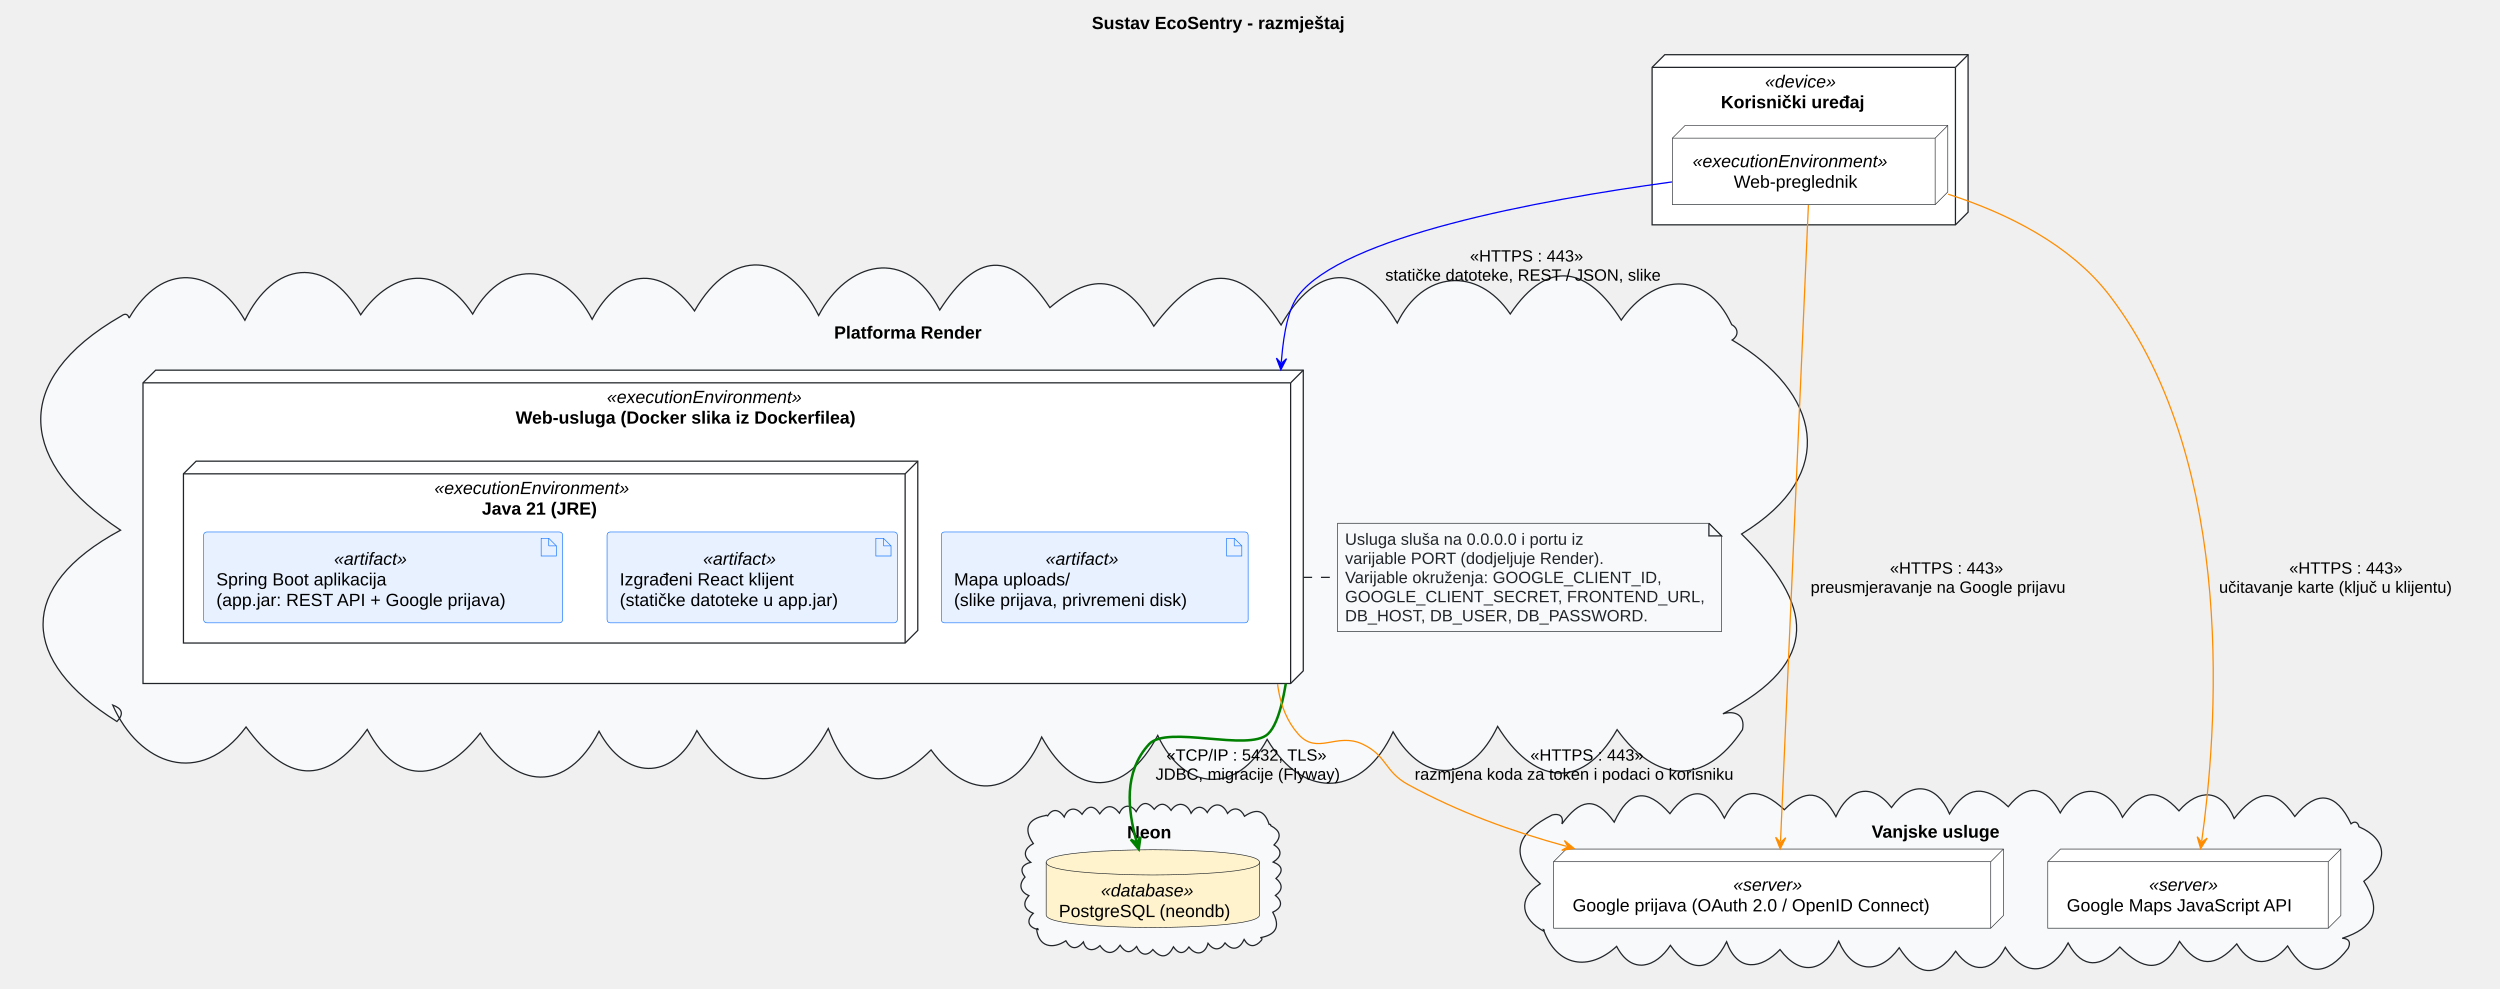
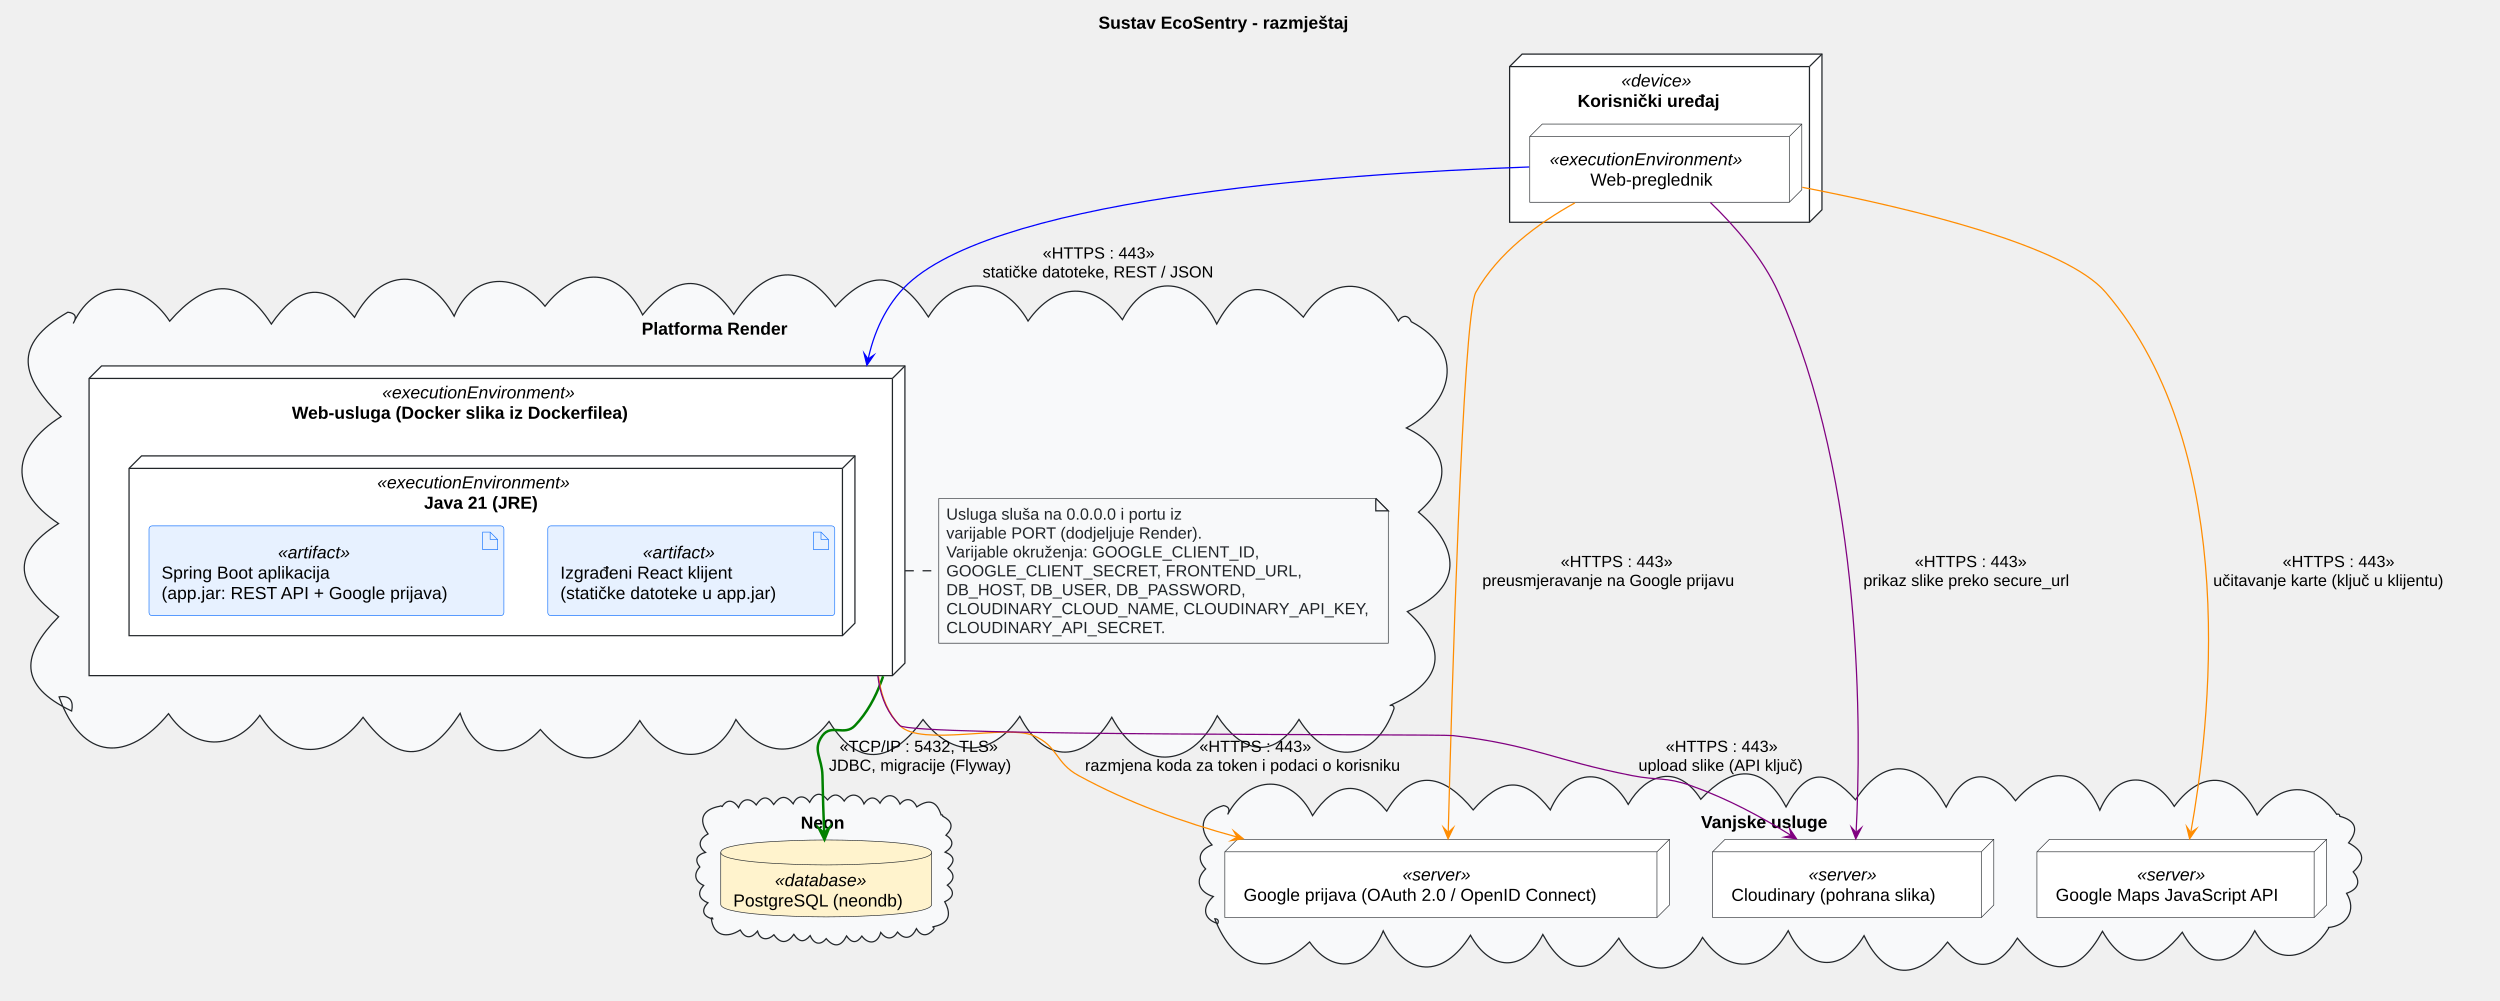
- <svg xmlns="http://www.w3.org/2000/svg" contentStyleType="text/css" data-diagram-type="DESCRIPTION" height="782px" preserveAspectRatio="none" style="width:1978px;height:782px;background:#FFFFFF;" version="1.1" viewBox="0 0 1978 782" width="1978px" zoomAndPan="magnify">
+ <svg xmlns="http://www.w3.org/2000/svg" version="1.1" data-diagram-type="DESCRIPTION" style="width:2001px;height:801px;background:#FFFFFF;" width="2001px" height="801px" viewBox="0 0 2001 801" zoomAndPan="magnify" preserveAspectRatio="none" contentStyleType="text/css">
  <defs />
-   <g>
-     <g class="title" data-source-line="20">
-       <text fill="#000000" font-family="Arial" font-size="14" font-weight="bold" lengthAdjust="spacing" textLength="236.482" x="863.849" y="22.995">Sustav EcoSentry - razmještaj</text>
+   <g font-family="sans-serif" lengthAdjust="spacing">
+     <g class="title" data-source-line="22">
+       <text x="879.218" y="22.995" fill="#000" font-size="14" textLength="236.482" font-weight="700" font-family="Arial">Sustav EcoSentry - razmještaj</text>
    </g>
-     <g class="cluster" data-entity="Device" data-source-line="55" data-uid="ent0002" id="cluster_Device">
-       <polygon fill="#FFFFFF" points="1307.144,53.297,1317.144,43.297,1557.144,43.297,1557.144,167.897,1547.144,177.897,1307.144,177.897,1307.144,53.297" style="stroke:#212529;stroke-width:1;" />
-       <line style="stroke:#212529;stroke-width:1;" x1="1547.144" x2="1557.144" y1="53.297" y2="43.297" />
-       <line style="stroke:#212529;stroke-width:1;" x1="1307.144" x2="1547.144" y1="53.297" y2="53.297" />
-       <line style="stroke:#212529;stroke-width:1;" x1="1547.144" x2="1547.144" y1="53.297" y2="177.897" />
-       <text fill="#000000" font-family="Arial" font-size="14" font-style="italic" lengthAdjust="spacing" textLength="63.267" x="1396.511" y="69.292">«device»</text>
-       <text fill="#000000" font-family="Arial" font-size="14" font-weight="bold" lengthAdjust="spacing" textLength="133.185" x="1361.552" y="85.589">Korisnički uređaj</text>
+     <g class="cluster" data-qualified-name="Device" id="ent0001" data-source-line="57">
+       <polygon points="1208.293,53.297,1218.293,43.297,1458.293,43.297,1458.293,167.897,1448.293,177.897,1208.293,177.897,1208.293,53.297" fill="#FFF" style="stroke:#212529;stroke-width:1;stroke-linejoin:miter;stroke-miterlimit:10;" />
+       <line x1="1448.293" y1="53.297" x2="1458.293" y2="43.297" style="stroke:#212529;stroke-width:1;" />
+       <line x1="1208.293" y1="53.297" x2="1448.293" y2="53.297" style="stroke:#212529;stroke-width:1;" />
+       <line x1="1448.293" y1="53.297" x2="1448.293" y2="177.897" style="stroke:#212529;stroke-width:1;" />
+       <text x="1297.735" y="69.292" fill="#000" font-size="14" textLength="63.116" font-style="italic" font-family="Arial">«device»</text>
+       <text x="1262.701" y="85.589" fill="#000" font-size="14" textLength="133.185" font-weight="700" font-family="Arial">Korisnički uređaj</text>
    </g>
-     <g class="cluster" data-entity="Render" data-source-line="59" data-uid="ent0004" id="cluster_Render">
-       <path d="M102.14,251.704 C128.242,206.8 169.279,210.819 193.774,253.386 C216.079,207.07 258.615,200.731 285.389,249.059 C310.607,212.51 348.267,208.833 373.976,248.487 C399.997,201.336 446.441,209.609 468.5,252.64 C489.099,213.363 522.596,208.096 549.508,246.017 C578.731,195.109 622.223,198.812 647.705,249.629 C669.884,207.258 717.097,193.969 743.549,245.257 C772.556,200.213 799.715,196.664 830.705,243.374 C865.673,213.522 890.205,219.403 912.911,258.083 C946.743,213.469 978.824,202.385 1013.593,257.134 C1041.461,209.104 1076.013,205.883 1105.519,255.594 C1125.391,214.525 1168.664,209.935 1194.91,248.433 C1225.362,203.118 1257.013,212.29 1282.728,253.254 C1307.195,217.77 1349.056,211.303 1370.144,256.897 C1375.687,259.879 1375.631,265.765 1370.458,269.024 C1439.309,309.987 1456.864,374.367 1377.919,422.516 C1434.568,478.149 1442.297,523.256 1363.144,564.787 C1372.574,561.97 1381.019,565.562 1378.657,577.329 C1348.683,622.783 1309.409,619.137 1279.458,577.303 C1250.106,628.537 1211.706,618.182 1184.924,574.737 C1164.088,618.414 1127.565,622.42 1102.214,579.025 C1078.757,629.847 1032.046,634.458 1002.564,585.015 C978.753,629.038 936.614,626.348 915.995,581.892 C890.11,630.725 851.385,632.216 824.185,583.126 C804.322,629.74 766.893,635.596 736.662,593.337 C701.822,628.215 673.135,623.52 655.328,576.434 C626.632,630.558 581.71,627.522 551.389,578.065 C531.632,619.102 494.249,616.617 473.975,578.571 C448.262,628.247 407.184,625.094 379.986,580.043 C351.657,616.035 316.142,625.429 290.557,577.131 C257.368,623.863 226.049,618.313 194.682,575.186 C158.298,624.086 109.72,604.772 89.144,557.787 C96.511,560.584 98.422,564.647 92.523,570.87 C15.889,523.04 12.335,464.281 95.383,419.468 C16.284,366.951 6,301.654 96.144,249.897 C98.819,247.933 101.121,248.177 102.14,251.704" fill="#F8F9FA" style="stroke:#212529;stroke-width:1;" />
-       <text fill="#000000" font-family="Arial" font-size="14" font-weight="bold" lengthAdjust="spacing" textLength="139.385" x="659.952" y="267.892">Platforma Render</text>
+     <g class="cluster" data-qualified-name="Render" id="ent0003" data-source-line="61">
+       <path d="M58.596,258.901 C77.442,219.513 115.304,226.012 135.817,257.074 C163.664,225.14 191.384,219.046 217.188,259.374 C237.32,229.93 258.767,223.453 283.754,253.986 C305.17,214.07 341.163,212.889 363.508,253.06 C378.478,217.154 414.337,217.745 436.223,245.112 C461.501,212.771 495.372,213.209 514.352,252.026 C538.588,221.694 562.714,215.718 587.331,251.606 C610.209,216.071 640.068,205.864 668.59,245.505 C698.195,212.771 720.822,219.241 743.07,253.664 C765.52,217.798 803.294,222.528 822.852,256.948 C845.024,225.669 875.327,224.891 898.379,255.88 C919.127,216.217 956.619,222.667 973.883,259.327 C994.811,220.336 1017.033,226.741 1043.203,253.827 C1065.573,219.095 1099.735,221.938 1119.293,256.897 C1122.203,251.996 1127.309,251.831 1129.592,257.507 C1174.148,280.973 1162.113,322.799 1125.678,342.536 C1158.737,358.186 1164.188,385.376 1135.347,409.91 C1168.51,437.224 1172.257,471.016 1126.437,489.487 C1162.501,521.409 1152.315,547.156 1112.293,564.787 C1114.388,564.047 1115.871,564.841 1115.775,567.227 C1100.958,609.816 1063.702,614.171 1039.714,575.849 C1018.231,610.44 992.987,601.331 974.32,572.926 C952.71,616.849 912.705,616.742 889.877,574.114 C868.806,610.224 836.557,612.627 816.25,573.368 C794.298,605.844 762.854,607.448 738.794,575.92 C715.453,608.071 688.405,617.49 663.597,577.449 C640.871,606.954 610.49,607.406 589.029,575.902 C569.805,616.742 532.161,609.061 512.114,576.767 C489.054,612.092 461.817,618.043 432.526,583.905 C408.163,610.043 380.261,606.282 368.296,570.95 C342.707,609.937 319.347,612.555 290.595,574.123 C265.224,607.389 231.986,610 207.976,572.534 C186.957,601.545 154.849,600.845 134.883,571.222 C102.625,610.335 65.653,609.277 47.293,557.787 C56.098,556.304 59.021,561.286 57.345,569.108 C14.369,548.655 16.929,524.16 46.94,493.643 C13.917,468.344 6.808,444.446 46.847,419.055 C6,391.841 9.089,358.677 48.9,333.397 C17.178,302.035 8.58,276.257 54.293,249.897 C60.461,250.597 61.764,253.739 58.596,258.901" style="stroke:#212529;stroke-width:1;" fill="#F8F9FA" />
+       <text x="513.601" y="267.892" fill="#000" font-size="14" textLength="139.385" font-weight="700" font-family="Arial">Platforma Render</text>
    </g>
-     <g class="cluster" data-entity="Service" data-source-line="61" data-uid="ent0005" id="cluster_Service">
-       <polygon fill="#FFFFFF" points="113.144,302.897,123.144,292.897,1031.144,292.897,1031.144,530.787,1021.144,540.787,113.144,540.787,113.144,302.897" style="stroke:#212529;stroke-width:1;" />
-       <line style="stroke:#212529;stroke-width:1;" x1="1021.144" x2="1031.144" y1="302.897" y2="292.897" />
-       <line style="stroke:#212529;stroke-width:1;" x1="113.144" x2="1021.144" y1="302.897" y2="302.897" />
-       <line style="stroke:#212529;stroke-width:1;" x1="1021.144" x2="1021.144" y1="302.897" y2="540.787" />
-       <text fill="#000000" font-family="Arial" font-size="14" font-style="italic" lengthAdjust="spacing" textLength="175.882" x="480.203" y="318.892">«executionEnvironment»</text>
-       <text fill="#000000" font-family="Arial" font-size="14" font-weight="bold" lengthAdjust="spacing" textLength="320.359" x="407.965" y="335.189">Web-usluga (Docker slika iz Dockerfilea)</text>
+     <g class="cluster" data-qualified-name="Render.Service" id="ent0004" data-source-line="63">
+       <polygon points="71.293,302.897,81.293,292.897,724.293,292.897,724.293,530.787,714.293,540.787,71.293,540.787,71.293,302.897" fill="#FFF" style="stroke:#212529;stroke-width:1;stroke-linejoin:miter;stroke-miterlimit:10;" />
+       <line x1="714.293" y1="302.897" x2="724.293" y2="292.897" style="stroke:#212529;stroke-width:1;" />
+       <line x1="71.293" y1="302.897" x2="714.293" y2="302.897" style="stroke:#212529;stroke-width:1;" />
+       <line x1="714.293" y1="302.897" x2="714.293" y2="540.787" style="stroke:#212529;stroke-width:1;" />
+       <text x="305.927" y="318.892" fill="#000" font-size="14" textLength="175.731" font-style="italic" font-family="Arial">«executionEnvironment»</text>
+       <text x="233.613" y="335.189" fill="#000" font-size="14" textLength="320.359" font-weight="700" font-family="Arial">Web-usluga (Docker slika iz Dockerfilea)</text>
    </g>
-     <g class="cluster" data-entity="Jre" data-source-line="62" data-uid="ent0006" id="cluster_Jre">
-       <polygon fill="#FFFFFF" points="145.144,374.897,155.144,364.897,726.144,364.897,726.144,498.787,716.144,508.787,145.144,508.787,145.144,374.897" style="stroke:#212529;stroke-width:1;" />
-       <line style="stroke:#212529;stroke-width:1;" x1="716.144" x2="726.144" y1="374.897" y2="364.897" />
-       <line style="stroke:#212529;stroke-width:1;" x1="145.144" x2="716.144" y1="374.897" y2="374.897" />
-       <line style="stroke:#212529;stroke-width:1;" x1="716.144" x2="716.144" y1="374.897" y2="508.787" />
-       <text fill="#000000" font-family="Arial" font-size="14" font-style="italic" lengthAdjust="spacing" textLength="175.882" x="343.703" y="390.892">«executionEnvironment»</text>
-       <text fill="#000000" font-family="Arial" font-size="14" font-weight="bold" lengthAdjust="spacing" textLength="100.81" x="381.24" y="407.189">Java 21 (JRE)</text>
+     <g class="cluster" data-qualified-name="Render.Service.Jre" id="ent0005" data-source-line="64">
+       <polygon points="103.293,374.897,113.293,364.897,684.293,364.897,684.293,498.787,674.293,508.787,103.293,508.787,103.293,374.897" fill="#FFF" style="stroke:#212529;stroke-width:1;stroke-linejoin:miter;stroke-miterlimit:10;" />
+       <line x1="674.293" y1="374.897" x2="684.293" y2="364.897" style="stroke:#212529;stroke-width:1;" />
+       <line x1="103.293" y1="374.897" x2="674.293" y2="374.897" style="stroke:#212529;stroke-width:1;" />
+       <line x1="674.293" y1="374.897" x2="674.293" y2="508.787" style="stroke:#212529;stroke-width:1;" />
+       <text x="301.927" y="390.892" fill="#000" font-size="14" textLength="175.731" font-style="italic" font-family="Arial">«executionEnvironment»</text>
+       <text x="339.388" y="407.189" fill="#000" font-size="14" textLength="100.81" font-weight="700" font-family="Arial">Java 21 (JRE)</text>
    </g>
-     <g class="cluster" data-entity="NeonCloud" data-source-line="78" data-uid="ent0013" id="cluster_NeonCloud">
-       <path d="M828.676,645.899 C832.83,638.819 838.339,640.682 842.031,646.381 C844.804,638.882 851.279,638.189 856.096,644.264 C860.635,637.348 865.212,636.488 870.121,643.901 C875.201,636.746 880.144,636.216 885.718,643.362 C888.59,636.597 894.839,635.963 898.887,642.169 C902.702,634.964 907.487,633.119 913.191,640.29 C918.024,634.476 922.471,635.407 926.563,641.147 C931.689,633.632 939.45,635.569 942.369,643.418 C945.852,637.849 951.222,636.73 955.195,642.882 C959.796,634.592 967.393,634.923 971.234,643.6 C976.128,637.786 981.764,639.533 984.667,645.813 C994.29,639.402 1000.448,640.868 1004.144,652.287 C1004.969,652.037 1005.517,652.267 1005.417,653.245 C1013.098,657.407 1014.317,661.981 1008.023,668.526 C1015.26,672.928 1013.425,678.306 1007.365,682.061 C1015.158,685.187 1015.428,689.569 1009.588,695.032 C1015.158,699.615 1014.903,704.318 1009.104,708.493 C1015.627,713.686 1013.797,718.688 1007.001,721.77 C1013.231,733.081 1009.536,739.695 997.144,741.877 C998.586,742.074 998.809,743.097 997.936,744.114 C993.362,749.421 988.256,749.877 984.353,743.345 C980.921,750.704 975.256,753.009 969.258,746.05 C965.295,752.415 960.045,752.02 955.79,746.378 C953.349,755.242 946.203,756.485 940.687,749.265 C936.585,755.284 932.458,754.952 928.439,749.178 C924.079,757.661 918.557,758.735 912.145,751.275 C907.142,757.469 901.976,755.151 899.291,748.883 C894.27,754.894 890.347,753.955 886.243,747.891 C881.191,755.114 875.633,755.762 870.312,748.181 C865.668,752.758 859.17,752.881 857.208,745.293 C852.275,751.274 847.348,751.557 843.297,744.363 C832.976,751.186 821.676,749.506 820.144,734.877 C820.865,734.434 821.278,734.59 821.377,735.46 C813.631,733.827 811.609,728.372 817.497,722.62 C810.396,719.724 808.578,714.665 814.056,708.667 C807.037,705.57 805.706,699.627 810.983,693.961 C806.218,687.948 809.02,683.919 815.515,682.269 C808.453,676.83 810.954,670.982 817.576,667.446 C809.095,655.511 813.627,647.722 827.144,645.287 C827.875,644.716 828.524,645.022 828.676,645.899" fill="#F8F9FA" style="stroke:#212529;stroke-width:1;" />
-       <text fill="#000000" font-family="Arial" font-size="14" font-weight="bold" lengthAdjust="spacing" textLength="40.797" x="891.746" y="663.282">Neon</text>
+     <g class="cluster" data-qualified-name="NeonCloud" id="ent0011" data-source-line="81">
+       <path d="M577.825,645.899 C581.979,638.819 587.487,640.682 591.179,646.381 C593.953,638.882 600.428,638.189 605.245,644.264 C609.783,637.348 614.36,636.488 619.27,643.901 C624.35,636.746 629.293,636.216 634.866,643.362 C637.739,636.597 643.988,635.963 648.035,642.169 C651.851,634.964 656.635,633.119 662.34,640.29 C667.173,634.476 671.62,635.407 675.712,641.147 C680.837,633.632 688.599,635.569 691.518,643.417 C695.001,637.849 700.371,636.73 704.343,642.882 C708.945,634.592 716.542,634.923 720.382,643.6 C725.277,637.786 730.913,639.533 733.816,645.813 C743.438,639.402 749.597,640.868 753.293,652.287 C754.118,652.037 754.665,652.267 754.565,653.245 C762.246,657.407 763.466,661.981 757.172,668.526 C764.409,672.928 762.574,678.306 756.514,682.061 C764.306,685.187 764.577,689.569 758.737,695.032 C764.306,699.615 764.052,704.318 758.253,708.493 C764.776,713.686 762.946,718.688 756.15,721.77 C762.38,733.081 758.685,739.695 746.293,741.877 C747.734,742.074 747.958,743.097 747.084,744.114 C742.511,749.421 737.405,749.877 733.502,743.345 C730.07,750.704 724.405,753.009 718.407,746.05 C714.444,752.415 709.194,752.02 704.939,746.378 C702.498,755.242 695.352,756.485 689.836,749.265 C685.734,755.284 681.606,754.952 677.588,749.178 C673.228,757.661 667.706,758.735 661.294,751.275 C656.291,757.469 651.125,755.151 648.44,748.883 C643.419,754.894 639.496,753.955 635.392,747.891 C630.34,755.113 624.782,755.762 619.461,748.181 C614.817,752.758 608.319,752.881 606.357,745.293 C601.424,751.273 596.497,751.556 592.446,744.363 C582.125,751.186 570.824,749.506 569.293,734.877 C570.014,734.434 570.426,734.59 570.526,735.46 C562.78,733.827 560.758,728.372 566.646,722.619 C559.545,719.724 557.727,714.665 563.204,708.667 C556.186,705.57 554.855,699.627 560.132,693.961 C555.367,687.948 558.169,683.919 564.664,682.269 C557.602,676.83 560.102,670.982 566.724,667.446 C558.244,655.511 562.776,647.722 576.293,645.287 C577.023,644.716 577.672,645.022 577.825,645.899" style="stroke:#212529;stroke-width:1;" fill="#F8F9FA" />
+       <text x="640.895" y="663.282" fill="#000" font-size="14" textLength="40.797" font-weight="700" font-family="Arial">Neon</text>
    </g>
-     <g class="cluster" data-entity="External" data-source-line="82" data-uid="ent0015" id="cluster_External">
-       <path d="M1235.77,651.958 C1249.548,633.017 1261.899,628.748 1277.144,650.465 C1288.885,625.395 1302.512,622.722 1321.255,643.768 C1337.348,621.395 1351.991,623.2 1364.312,647.265 C1377.111,622.089 1393.022,623.097 1411.773,640.656 C1427.986,624.092 1441.42,624.912 1452.589,646.108 C1462.022,624.731 1480.165,617.679 1496.567,638.918 C1511.76,616.99 1532.266,620.041 1542.462,643.924 C1555.78,621.408 1570.74,620.733 1588.918,638.29 C1604.769,618.473 1618.984,622.745 1630.069,643.163 C1644.304,618.289 1668.567,621.736 1679.288,646.638 C1692.69,626.681 1706.052,621.425 1724.007,641.56 C1739.494,623.664 1757.909,623.926 1767.658,647.588 C1783.557,627.764 1798.225,620.155 1815.646,645.988 C1833.283,624.354 1848.528,627.221 1860.144,651.787 C1863.139,649.338 1865.659,650.516 1866.387,654.123 C1890.282,664.617 1888.966,682.979 1870.262,697.296 C1885.09,720.522 1878.167,734.283 1853.144,742.377 C1858.597,742.473 1860.16,745.673 1857.839,750.348 C1841.373,772.004 1824.565,773.442 1809.957,748.44 C1796.956,764.198 1781.335,766.114 1769.734,746.832 C1753.082,765.429 1739.404,766.059 1724.474,744.874 C1710.886,771.17 1694.992,767.583 1677.24,749.286 C1662.851,765.343 1647.761,767.488 1636.294,746.092 C1623.564,769.981 1602.748,775.142 1586.608,749.513 C1576.441,769.502 1560.499,771.014 1547.306,752.61 C1531.314,775.856 1515.953,770.69 1502.666,749.869 C1486.9,771.909 1465.456,769.735 1454.785,744.688 C1444.321,768.105 1425.325,773.82 1408.329,751.293 C1393.739,766.694 1374.825,769.874 1366.086,745.136 C1353.978,769.867 1336.677,769.653 1321.601,747.981 C1310.326,765.222 1291.101,771.877 1279.081,748.766 C1257.175,768.926 1231.566,764.909 1221.144,735.377 C1221.988,735.649 1221.928,736.257 1221.415,736.789 C1204.199,727.502 1199.707,711.199 1218.652,699.251 C1192.167,676.168 1200.914,658.509 1228.144,644.787 C1233.707,643.412 1237.402,645.683 1235.77,651.958" fill="#F8F9FA" style="stroke:#212529;stroke-width:1;" />
-       <text fill="#000000" font-family="Arial" font-size="14" font-weight="bold" lengthAdjust="spacing" textLength="119.643" x="1480.823" y="662.782">Vanjske usluge</text>
+     <g class="cluster" data-qualified-name="External" id="ent0013" data-source-line="85">
+       <path d="M982.599,651.897 C1000.069,619.67 1033.981,619.101 1050.564,652.811 C1068.448,625.371 1088.863,623.605 1109.95,649.226 C1131.514,612.505 1156.688,620.744 1179.138,648.272 C1200.558,623.325 1219.438,620.077 1240.875,648.252 C1254.641,616.437 1284.872,611.262 1303.208,643.828 C1317.656,619.098 1343.094,610.892 1361.316,639.735 C1385.576,613.296 1410.86,609.964 1429.544,645.84 C1445.999,614.74 1462.971,615.27 1485.165,640.137 C1509.98,602.392 1538.794,610.512 1557.718,645.976 C1572.434,615.543 1593.242,613.729 1613.227,640.898 C1635.742,614.627 1665.292,611.363 1680.719,648.448 C1694.686,615.437 1723.208,618.113 1740.25,645.413 C1763.434,614.298 1790.082,619.213 1806.615,652.288 C1824.864,625.86 1851.626,625.018 1870.293,651.787 C1871.693,651.185 1872.774,651.811 1872.803,653.376 C1885.805,656.8 1888.068,664.2 1879.792,674.623 C1891.038,680.79 1894.638,688.122 1883.496,697.858 C1890.24,705.819 1887.173,711.901 1878.194,714.998 C1886.624,728.697 1878.127,741.339 1863.293,742.377 C1863.701,742.266 1863.969,742.429 1863.871,742.889 C1848.965,767.332 1821.553,775.511 1804.72,744.961 C1789.331,775.168 1763.41,776.969 1746.735,746.183 C1726.3,772.241 1702.561,779.782 1682.826,745.441 C1662.894,781.762 1640.124,782.724 1614.717,750.913 C1597.82,778.372 1578.638,778.197 1558.84,754.055 C1535.935,783.907 1509.743,786.011 1491.996,748.905 C1473.636,779.997 1445.591,776.116 1431.304,744.935 C1413.75,775.958 1385.246,782.837 1362.704,750.321 C1344.902,783.238 1314.112,782.498 1295.723,750.932 C1274.079,781.386 1253.395,781.58 1234.876,747.964 C1219.595,778.963 1192.851,777.214 1176.964,748.552 C1155.164,783.436 1125.339,782.566 1107.128,745.088 C1095.617,774.165 1068.348,782.332 1048.204,753.939 C1016.397,783.967 987.321,773.966 972.293,735.377 C974.726,735.247 975.831,737.153 974.641,739.23 C961.796,735.14 962.931,725.07 971.129,717.568 C959.747,714.214 955.73,704.585 964.989,695.491 C957.184,687.254 960.577,679.919 970.085,676.274 C957.682,662.778 962.236,649.668 979.293,644.787 C983.746,645.577 984.601,648.106 982.599,651.897" style="stroke:#212529;stroke-width:1;" fill="#F8F9FA" />
+       <text x="1361.472" y="662.782" fill="#000" font-size="14" textLength="119.643" font-weight="700" font-family="Arial">Vanjske usluge</text>
    </g>
-     <g class="entity" data-entity="Browser" data-source-line="56" data-uid="ent0003" id="entity_Browser">
-       <polygon fill="#FFFFFF" points="1323.204,109.297,1333.204,99.297,1541.086,99.297,1541.086,151.891,1531.086,161.891,1323.204,161.891,1323.204,109.297" style="stroke:#212529;stroke-width:0.5;" />
-       <line style="stroke:#212529;stroke-width:0.5;" x1="1531.086" x2="1541.086" y1="109.297" y2="99.297" />
-       <line style="stroke:#212529;stroke-width:0.5;" x1="1323.204" x2="1531.086" y1="109.297" y2="109.297" />
-       <line style="stroke:#212529;stroke-width:0.5;" x1="1531.086" x2="1531.086" y1="109.297" y2="161.891" />
-       <text fill="#000000" font-family="Arial" font-size="14" font-style="italic" lengthAdjust="spacing" textLength="175.882" x="1339.204" y="132.292">«executionEnvironment»</text>
-       <text fill="#000000" font-family="Arial" font-size="14" lengthAdjust="spacing" textLength="110.797" x="1371.747" y="148.589">Web-preglednik</text>
+     <g class="entity" data-qualified-name="Device.Browser" id="ent0002" data-source-line="58">
+       <polygon points="1224.423,109.297,1234.423,99.297,1442.154,99.297,1442.154,151.891,1432.154,161.891,1224.423,161.891,1224.423,109.297" fill="#FFF" style="stroke:#212529;stroke-width:0.5;stroke-linejoin:miter;stroke-miterlimit:10;" />
+       <line x1="1432.154" y1="109.297" x2="1442.154" y2="99.297" style="stroke:#212529;stroke-width:0.5;" />
+       <line x1="1224.423" y1="109.297" x2="1432.154" y2="109.297" style="stroke:#212529;stroke-width:0.5;" />
+       <line x1="1432.154" y1="109.297" x2="1432.154" y2="161.891" style="stroke:#212529;stroke-width:0.5;" />
+       <text x="1240.423" y="132.292" fill="#000" font-size="14" textLength="175.731" font-style="italic" font-family="Arial">«executionEnvironment»</text>
+       <text x="1272.89" y="148.589" fill="#000" font-size="14" textLength="110.797" font-family="Arial">Web-preglednik</text>
    </g>
-     <g class="entity" data-entity="GMN10" data-source-line="70" data-uid="ent0011" id="entity_GMN10">
-       <path d="M1058.204,414.007 L1058.204,499.671 L1362.081,499.671 L1362.081,424.007 L1352.081,414.007 L1058.204,414.007" fill="#F8F9FA" style="stroke:#212529;stroke-width:0.5;" />
-       <path d="M1352.081,414.007 L1352.081,424.007 L1362.081,424.007 L1352.081,414.007" fill="#F8F9FA" style="stroke:#212529;stroke-width:1;" />
-       <text fill="#212529" font-family="Arial" font-size="13" lengthAdjust="spacing" textLength="213.135" x="1064.204" y="431.074">Usluga sluša na 0.0.0.0 i portu iz</text>
-       <text fill="#212529" font-family="Arial" font-size="13" lengthAdjust="spacing" textLength="227.779" x="1064.204" y="446.207">varijable PORT (dodjeljuje Render).</text>
-       <text fill="#212529" font-family="Arial" font-size="13" lengthAdjust="spacing" textLength="266.684" x="1064.204" y="461.339">Varijable okruženja: GOOGLE_CLIENT_ID,</text>
-       <text fill="#212529" font-family="Arial" font-size="13" lengthAdjust="spacing" textLength="282.877" x="1064.204" y="476.472">GOOGLE_CLIENT_SECRET, FRONTEND_URL,</text>
-       <text fill="#212529" font-family="Arial" font-size="13" lengthAdjust="spacing" textLength="243.528" x="1064.204" y="491.605">DB_HOST, DB_USER, DB_PASSWORD.</text>
+     <g class="entity" data-qualified-name="Render.GMN8" id="ent0009" data-source-line="71">
+       <path d="M751.403,398.877 L751.403,514.807 L1111.177,514.807 L1111.177,408.877 L1101.177,398.877 L751.403,398.877" style="stroke:#212529;stroke-width:0.5;" fill="#F8F9FA" />
+       <path d="M1101.177,398.877 L1101.177,408.877 L1111.177,408.877 L1101.177,398.877" style="stroke:#212529;stroke-width:1;" fill="#F8F9FA" />
+       <text x="757.403" y="415.944" fill="#212529" font-size="13" textLength="213.135" font-family="Arial">Usluga sluša na 0.0.0.0 i portu iz</text>
+       <text x="757.403" y="431.077" fill="#212529" font-size="13" textLength="227.779" font-family="Arial">varijable PORT (dodjeljuje Render).</text>
+       <text x="757.403" y="446.209" fill="#212529" font-size="13" textLength="266.684" font-family="Arial">Varijable okruženja: GOOGLE_CLIENT_ID,</text>
+       <text x="757.403" y="461.342" fill="#212529" font-size="13" textLength="282.877" font-family="Arial">GOOGLE_CLIENT_SECRET, FRONTEND_URL,</text>
+       <text x="757.403" y="476.475" fill="#212529" font-size="13" textLength="243.528" font-family="Arial">DB_HOST, DB_USER, DB_PASSWORD,</text>
+       <text x="757.403" y="491.608" fill="#212529" font-size="13" textLength="338.774" font-family="Arial">CLOUDINARY_CLOUD_NAME, CLOUDINARY_API_KEY,</text>
+       <text x="757.403" y="506.741" fill="#212529" font-size="13" textLength="173.932" font-family="Arial">CLOUDINARY_API_SECRET.</text>
    </g>
-     <g class="entity" data-entity="Uploads" data-source-line="66" data-uid="ent0009" id="entity_Uploads">
-       <rect fill="#E7F1FF" height="71.891" rx="2.5" ry="2.5" style="stroke:#0D6EFD;stroke-width:0.5;" width="242.762" x="744.764" y="420.897" />
-       <polygon fill="#E7F1FF" points="970.526,425.897,970.526,439.897,982.526,439.897,982.526,431.897,976.526,425.897,970.526,425.897" style="stroke:#0D6EFD;stroke-width:0.5;" />
-       <line style="stroke:#0D6EFD;stroke-width:0.5;" x1="976.526" x2="976.526" y1="425.897" y2="431.897" />
-       <line style="stroke:#0D6EFD;stroke-width:0.5;" x1="982.526" x2="976.526" y1="431.897" y2="431.897" />
-       <text fill="#000000" font-family="Arial" font-size="14" font-style="italic" lengthAdjust="spacing" textLength="67.689" x="827.3" y="446.892">«artifact»</text>
-       <text fill="#000000" font-family="Arial" font-size="14" lengthAdjust="spacing" textLength="102.266" x="754.764" y="463.189">Mapa uploads/</text>
-       <text fill="#000000" font-family="Arial" font-size="14" lengthAdjust="spacing" textLength="212.762" x="754.764" y="479.486">(slike prijava, privremeni disk)</text>
+     <g class="entity" data-qualified-name="Render.Service.Jre.Backend" id="ent0006" data-source-line="65">
+       <rect x="119.273" y="420.897" width="284.044" height="71.891" fill="#E7F1FF" style="stroke:#0D6EFD;stroke-width:0.5;" rx="2.5" ry="2.5" />
+       <polygon points="386.317,425.897,386.317,439.897,398.317,439.897,398.317,431.897,392.317,425.897,386.317,425.897" fill="#E7F1FF" style="stroke:#0D6EFD;stroke-width:0.5;stroke-linejoin:miter;stroke-miterlimit:10;" />
+       <line x1="392.317" y1="425.897" x2="392.317" y2="431.897" style="stroke:#0D6EFD;stroke-width:0.5;" />
+       <line x1="398.317" y1="431.897" x2="392.317" y2="431.897" style="stroke:#0D6EFD;stroke-width:0.5;" />
+       <text x="222.525" y="446.892" fill="#000" font-size="14" textLength="67.539" font-style="italic" font-family="Arial">«artifact»</text>
+       <text x="129.273" y="463.189" fill="#000" font-size="14" textLength="152.291" font-family="Arial">Spring Boot aplikacija</text>
+       <text x="129.273" y="479.486" fill="#000" font-size="14" textLength="254.044" font-family="Arial">(app.jar: REST API + Google prijava)</text>
    </g>
-     <g class="entity" data-entity="Backend" data-source-line="63" data-uid="ent0007" id="entity_Backend">
-       <rect fill="#E7F1FF" height="71.891" rx="2.5" ry="2.5" style="stroke:#0D6EFD;stroke-width:0.5;" width="284.044" x="161.124" y="420.897" />
-       <polygon fill="#E7F1FF" points="428.168,425.897,428.168,439.897,440.168,439.897,440.168,431.897,434.168,425.897,428.168,425.897" style="stroke:#0D6EFD;stroke-width:0.5;" />
-       <line style="stroke:#0D6EFD;stroke-width:0.5;" x1="434.168" x2="434.168" y1="425.897" y2="431.897" />
-       <line style="stroke:#0D6EFD;stroke-width:0.5;" x1="440.168" x2="434.168" y1="431.897" y2="431.897" />
-       <text fill="#000000" font-family="Arial" font-size="14" font-style="italic" lengthAdjust="spacing" textLength="67.689" x="264.302" y="446.892">«artifact»</text>
-       <text fill="#000000" font-family="Arial" font-size="14" lengthAdjust="spacing" textLength="152.291" x="171.124" y="463.189">Spring Boot aplikacija</text>
-       <text fill="#000000" font-family="Arial" font-size="14" lengthAdjust="spacing" textLength="254.044" x="171.124" y="479.486">(app.jar: REST API + Google prijava)</text>
+     <g class="entity" data-qualified-name="Render.Service.Jre.Frontend" id="ent0007" data-source-line="66">
+       <rect x="438.453" y="420.897" width="229.678" height="71.891" fill="#E7F1FF" style="stroke:#0D6EFD;stroke-width:0.5;" rx="2.5" ry="2.5" />
+       <polygon points="651.131,425.897,651.131,439.897,663.131,439.897,663.131,431.897,657.131,425.897,651.131,425.897" fill="#E7F1FF" style="stroke:#0D6EFD;stroke-width:0.5;stroke-linejoin:miter;stroke-miterlimit:10;" />
+       <line x1="657.131" y1="425.897" x2="657.131" y2="431.897" style="stroke:#0D6EFD;stroke-width:0.5;" />
+       <line x1="663.131" y1="431.897" x2="657.131" y2="431.897" style="stroke:#0D6EFD;stroke-width:0.5;" />
+       <text x="514.522" y="446.892" fill="#000" font-size="14" textLength="67.539" font-style="italic" font-family="Arial">«artifact»</text>
+       <text x="448.453" y="463.189" fill="#000" font-size="14" textLength="156.721" font-family="Arial">Izgrađeni React klijent</text>
+       <text x="448.453" y="479.486" fill="#000" font-size="14" textLength="199.678" font-family="Arial">(statičke datoteke u app.jar)</text>
    </g>
-     <g class="entity" data-entity="Frontend" data-source-line="64" data-uid="ent0008" id="entity_Frontend">
-       <rect fill="#E7F1FF" height="71.891" rx="2.5" ry="2.5" style="stroke:#0D6EFD;stroke-width:0.5;" width="229.678" x="480.304" y="420.897" />
-       <polygon fill="#E7F1FF" points="692.982,425.897,692.982,439.897,704.982,439.897,704.982,431.897,698.982,425.897,692.982,425.897" style="stroke:#0D6EFD;stroke-width:0.5;" />
-       <line style="stroke:#0D6EFD;stroke-width:0.5;" x1="698.982" x2="698.982" y1="425.897" y2="431.897" />
-       <line style="stroke:#0D6EFD;stroke-width:0.5;" x1="704.982" x2="698.982" y1="431.897" y2="431.897" />
-       <text fill="#000000" font-family="Arial" font-size="14" font-style="italic" lengthAdjust="spacing" textLength="67.689" x="556.298" y="446.892">«artifact»</text>
-       <text fill="#000000" font-family="Arial" font-size="14" lengthAdjust="spacing" textLength="156.721" x="490.304" y="463.189">Izgrađeni React klijent</text>
-       <text fill="#000000" font-family="Arial" font-size="14" lengthAdjust="spacing" textLength="199.678" x="490.304" y="479.486">(statičke datoteke u app.jar)</text>
+     <g class="entity" data-qualified-name="NeonCloud.DB" id="ent0012" data-source-line="82">
+       <path d="M576.883,682.287 C576.883,672.287 661.296,672.287 661.296,672.287 C661.296,672.287 745.708,672.287 745.708,682.287 L745.708,723.881 C745.708,733.881 661.296,733.881 661.296,733.881 C661.296,733.881 576.883,733.881 576.883,723.881 L576.883,682.287" style="stroke:#212529;stroke-width:0.5;" fill="#FFF3CD" />
+       <path d="M576.883,682.287 C576.883,692.287 661.296,692.287 661.296,692.287 C661.296,692.287 745.708,692.287 745.708,682.287" style="stroke:#212529;stroke-width:0.5;" fill="none" />
+       <text x="620.277" y="709.282" fill="#000" font-size="14" textLength="82.038" font-style="italic" font-family="Arial">«database»</text>
+       <text x="586.883" y="725.579" fill="#000" font-size="14" textLength="148.825" font-family="Arial">PostgreSQL (neondb)</text>
    </g>
-     <g class="entity" data-entity="DB" data-source-line="79" data-uid="ent0014" id="entity_DB">
-       <path d="M827.734,682.287 C827.734,672.287 912.147,672.287 912.147,672.287 C912.147,672.287 996.559,672.287 996.559,682.287 L996.559,723.881 C996.559,733.881 912.147,733.881 912.147,733.881 C912.147,733.881 827.734,733.881 827.734,723.881 L827.734,682.287" fill="#FFF3CD" style="stroke:#212529;stroke-width:0.5;" />
-       <path d="M827.734,682.287 C827.734,692.287 912.147,692.287 912.147,692.287 C912.147,692.287 996.559,692.287 996.559,682.287" fill="none" style="stroke:#212529;stroke-width:0.5;" />
-       <text fill="#000000" font-family="Arial" font-size="14" font-style="italic" lengthAdjust="spacing" textLength="82.189" x="871.053" y="709.282">«database»</text>
-       <text fill="#000000" font-family="Arial" font-size="14" lengthAdjust="spacing" textLength="148.825" x="837.734" y="725.579">PostgreSQL (neondb)</text>
+     <g class="entity" data-qualified-name="External.IdP" id="ent0014" data-source-line="86">
+       <polygon points="980.363,681.787,990.363,671.787,1336.224,671.787,1336.224,724.381,1326.224,734.381,980.363,734.381,980.363,681.787" fill="#FFF" style="stroke:#212529;stroke-width:0.5;stroke-linejoin:miter;stroke-miterlimit:10;" />
+       <line x1="1326.224" y1="681.787" x2="1336.224" y2="671.787" style="stroke:#212529;stroke-width:0.5;" />
+       <line x1="980.363" y1="681.787" x2="1326.224" y2="681.787" style="stroke:#212529;stroke-width:0.5;" />
+       <line x1="1326.224" y1="681.787" x2="1326.224" y2="734.381" style="stroke:#212529;stroke-width:0.5;" />
+       <text x="1122.57" y="704.782" fill="#000" font-size="14" textLength="61.448" font-style="italic" font-family="Arial">«server»</text>
+       <text x="995.363" y="721.079" fill="#000" font-size="14" textLength="315.861" font-family="Arial">Google prijava (OAuth 2.0 / OpenID Connect)</text>
    </g>
-     <g class="entity" data-entity="IdP" data-source-line="83" data-uid="ent0016" id="entity_IdP">
-       <polygon fill="#FFFFFF" points="1229.214,681.787,1239.214,671.787,1585.076,671.787,1585.076,724.381,1575.076,734.381,1229.214,734.381,1229.214,681.787" style="stroke:#212529;stroke-width:0.5;" />
-       <line style="stroke:#212529;stroke-width:0.5;" x1="1575.076" x2="1585.076" y1="681.787" y2="671.787" />
-       <line style="stroke:#212529;stroke-width:0.5;" x1="1229.214" x2="1575.076" y1="681.787" y2="681.787" />
-       <line style="stroke:#212529;stroke-width:0.5;" x1="1575.076" x2="1575.076" y1="681.787" y2="734.381" />
-       <text fill="#000000" font-family="Arial" font-size="14" font-style="italic" lengthAdjust="spacing" textLength="61.599" x="1371.346" y="704.782">«server»</text>
-       <text fill="#000000" font-family="Arial" font-size="14" lengthAdjust="spacing" textLength="315.861" x="1244.214" y="721.079">Google prijava (OAuth 2.0 / OpenID Connect)</text>
+     <g class="entity" data-qualified-name="External.Maps" id="ent0015" data-source-line="87">
+       <polygon points="1630.353,681.787,1640.353,671.787,1862.238,671.787,1862.238,724.381,1852.238,734.381,1630.353,734.381,1630.353,681.787" fill="#FFF" style="stroke:#212529;stroke-width:0.5;stroke-linejoin:miter;stroke-miterlimit:10;" />
+       <line x1="1852.238" y1="681.787" x2="1862.238" y2="671.787" style="stroke:#212529;stroke-width:0.5;" />
+       <line x1="1630.353" y1="681.787" x2="1852.238" y2="681.787" style="stroke:#212529;stroke-width:0.5;" />
+       <line x1="1852.238" y1="681.787" x2="1852.238" y2="734.381" style="stroke:#212529;stroke-width:0.5;" />
+       <text x="1710.571" y="704.782" fill="#000" font-size="14" textLength="61.448" font-style="italic" font-family="Arial">«server»</text>
+       <text x="1645.353" y="721.079" fill="#000" font-size="14" textLength="191.885" font-family="Arial">Google Maps JavaScript API</text>
    </g>
-     <g class="entity" data-entity="Maps" data-source-line="84" data-uid="ent0017" id="entity_Maps">
-       <polygon fill="#FFFFFF" points="1620.204,681.787,1630.204,671.787,1852.089,671.787,1852.089,724.381,1842.089,734.381,1620.204,734.381,1620.204,681.787" style="stroke:#212529;stroke-width:0.5;" />
-       <line style="stroke:#212529;stroke-width:0.5;" x1="1842.089" x2="1852.089" y1="681.787" y2="671.787" />
-       <line style="stroke:#212529;stroke-width:0.5;" x1="1620.204" x2="1842.089" y1="681.787" y2="681.787" />
-       <line style="stroke:#212529;stroke-width:0.5;" x1="1842.089" x2="1842.089" y1="681.787" y2="734.381" />
-       <text fill="#000000" font-family="Arial" font-size="14" font-style="italic" lengthAdjust="spacing" textLength="61.599" x="1700.347" y="704.782">«server»</text>
-       <text fill="#000000" font-family="Arial" font-size="14" lengthAdjust="spacing" textLength="191.885" x="1635.204" y="721.079">Google Maps JavaScript API</text>
+     <g class="entity" data-qualified-name="External.Cloudinary" id="ent0016" data-source-line="88">
+       <polygon points="1370.763,681.787,1380.763,671.787,1595.832,671.787,1595.832,724.381,1585.832,734.381,1370.763,734.381,1370.763,681.787" fill="#FFF" style="stroke:#212529;stroke-width:0.5;stroke-linejoin:miter;stroke-miterlimit:10;" />
+       <line x1="1585.832" y1="681.787" x2="1595.832" y2="671.787" style="stroke:#212529;stroke-width:0.5;" />
+       <line x1="1370.763" y1="681.787" x2="1585.832" y2="681.787" style="stroke:#212529;stroke-width:0.5;" />
+       <line x1="1585.832" y1="681.787" x2="1585.832" y2="734.381" style="stroke:#212529;stroke-width:0.5;" />
+       <text x="1447.574" y="704.782" fill="#000" font-size="14" textLength="61.448" font-style="italic" font-family="Arial">«server»</text>
+       <text x="1385.763" y="721.079" fill="#000" font-size="14" textLength="185.069" font-family="Arial">Cloudinary (pohrana slika)</text>
    </g>
-     <g class="link" data-entity-1="Service" data-entity-2="GMN10" data-source-line="70" data-uid="lnk12" id="link_Service_GMN10">
-       <path d="M1031.145,456.837 C1031.189,456.837 1031.233,456.837 1031.277,456.837 C1031.629,456.837 1031.982,456.837 1032.334,456.837 C1035.154,456.837 1037.974,456.837 1040.793,456.837 C1046.432,456.837 1052.069,456.837 1057.704,456.837" fill="none" id="Service-GMN10" style="stroke:#212529;stroke-width:1;stroke-dasharray:7,7;" />
+     <g class="link" data-entity-1="ent0004" data-entity-2="ent0009" id="lnk10" data-source-line="71" data-link-type="association">
+       <path d="M724.411,456.837 C724.455,456.837 724.499,456.837 724.543,456.837 C724.896,456.837 725.249,456.837 725.602,456.837 C728.426,456.837 731.249,456.837 734.073,456.837 C739.721,456.837 745.368,456.837 751.013,456.837" style="stroke:#212529;stroke-width:1;stroke-dasharray:7,7;" fill="none" id="Service-GMN8" />
    </g>
-     <g class="link" data-entity-1="Browser" data-entity-2="Service" data-source-line="92" data-uid="lnk18" id="link_Browser_Service">
-       <path d="M1322.834,143.947 C1215.484,158.617 1062.754,187.177 1027.144,233.897 C1019.784,243.549 1015.804,261.892 1013.986,284.064 C1013.759,286.836 1013.903,283.676 1013.741,286.558" fill="none" id="Browser-to-Service" style="stroke:#0000FF;stroke-width:1;" />
-       <polygon fill="#0000FF" points="1013.404,292.549,1017.903,283.787,1013.684,287.557,1009.915,283.338,1013.404,292.549" style="stroke:#0000FF;stroke-width:1;" />
-       <text fill="#000000" font-family="Arial" font-size="13" lengthAdjust="spacing" textLength="95.113" x="1163.028" y="206.964">«HTTPS : 443»</text>
-       <text fill="#000000" font-family="Arial" font-size="13" lengthAdjust="spacing" textLength="237.421" x="1096.007" y="222.097">statičke datoteke, REST / JSON, slike</text>
+     <g class="link" data-entity-1="ent0002" data-entity-2="ent0004" id="lnk17" data-source-line="96" data-link-type="dependency">
+       <path d="M1223.953,133.647 C1065.493,139.187 783.993,159.527 720.293,233.897 C712.396,243.116 706.381,253.426 701.906,264.42 C699.668,269.916 697.815,275.584 696.304,281.372 C695.548,284.265 694.878,287.189 694.288,290.136 C694.141,290.873 694.913,286.696 694.775,287.435" style="stroke:#00F;stroke-width:1;" fill="none" id="Browser-to-Service" />
+       <polygon points="693.861,292.351,699.439,284.234,694.775,287.435,691.574,282.771,693.861,292.351" fill="#00F" style="stroke:#00F;stroke-width:1;stroke-linejoin:miter;stroke-miterlimit:10;" />
+       <text x="834.553" y="206.964" fill="#000" font-size="13" textLength="95.113" font-family="Arial">«HTTPS : 443»</text>
+       <text x="786.425" y="222.097" fill="#000" font-size="13" textLength="199.634" font-family="Arial">statičke datoteke, REST / JSON</text>
    </g>
-     <g class="link" data-entity-1="Service" data-entity-2="DB" data-source-line="95" data-uid="lnk19" id="link_Service_DB">
-       <path d="M1017.283,540.982 C1017.214,541.401 1017.144,541.819 1017.074,542.236 C1016.933,543.069 1016.788,543.896 1016.641,544.717 C1016.05,548.001 1015.406,551.183 1014.703,554.218 C1011.891,566.359 1008.142,576.157 1003.144,580.787 C987.764,595.027 923.324,573.347 909.144,588.787 C888.974,610.737 892.092,640.616 899.332,666.056" fill="none" id="Service-to-DB" style="stroke:#008000;stroke-width:2;" />
-       <polygon fill="#008000" points="900.974,671.827,902.358,662.076,899.606,667.018,894.664,664.265,900.974,671.827" style="stroke:#008000;stroke-width:2;" />
-       <text fill="#000000" font-family="Arial" font-size="13" lengthAdjust="spacing" textLength="134.247" x="922.852" y="601.854">«TCP/IP : 5432, TLS»</text>
-       <text fill="#000000" font-family="Arial" font-size="13" lengthAdjust="spacing" textLength="159.663" x="914.277" y="616.987">JDBC, migracije (Flyway)</text>
+     <g class="link" data-entity-1="ent0004" data-entity-2="ent0012" id="lnk18" data-source-line="99" data-link-type="dependency">
+       <path d="M706.838,541.264 C706.699,541.68 706.558,542.095 706.415,542.511 C706.13,543.341 705.836,544.169 705.535,544.994 C700.717,558.203 693.901,570.747 684.293,580.787 C675.933,589.517 665.473,579.057 658.293,588.787 C649.843,600.227 658.033,606.567 658.293,620.787 C658.603,637.727 659.078,651.651 659.708,666.981" style="stroke:#008000;stroke-width:2;" fill="none" id="Service-to-DB" />
+       <polygon points="659.913,671.977,663.54,662.82,659.708,666.981,655.547,663.149,659.913,671.977" fill="#008000" style="stroke:#008000;stroke-width:2;stroke-linejoin:miter;stroke-miterlimit:10;" />
+       <text x="672.001" y="601.854" fill="#000" font-size="13" textLength="134.247" font-family="Arial">«TCP/IP : 5432, TLS»</text>
+       <text x="663.425" y="616.987" fill="#000" font-size="13" textLength="159.663" font-family="Arial">JDBC, migracije (Flyway)</text>
    </g>
-     <g class="link" data-entity-1="Browser" data-entity-2="IdP" data-source-line="98" data-uid="lnk20" id="link_Browser_IdP">
-       <path d="M1430.804,162.267 C1426.454,261.437 1413.077,566.723 1408.747,665.613" fill="none" id="Browser-to-IdP" style="stroke:#FF8C00;stroke-width:1;" />
-       <polygon fill="#FF8C00" points="1408.484,671.607,1412.874,662.79,1408.703,666.612,1404.882,662.441,1408.484,671.607" style="stroke:#FF8C00;stroke-width:1;" />
-       <text fill="#000000" font-family="Arial" font-size="13" lengthAdjust="spacing" textLength="95.113" x="1495.3" y="453.904">«HTTPS : 443»</text>
-       <text fill="#000000" font-family="Arial" font-size="13" lengthAdjust="spacing" textLength="228.865" x="1432.557" y="469.037">preusmjeravanje na Google prijavu</text>
+     <g class="link" data-entity-1="ent0002" data-entity-2="ent0014" id="lnk19" data-source-line="102" data-link-type="dependency">
+       <path d="M1260.533,162.387 C1230.643,178.987 1198.953,202.587 1181.293,233.897 C1170.543,252.937 1161.751,565.229 1159.171,666.369" style="stroke:#FF8C00;stroke-width:1;" fill="none" id="Browser-to-IdP" />
+       <polygon points="1159.043,671.367,1163.271,662.472,1159.171,666.369,1155.274,662.268,1159.043,671.367" fill="#FF8C00" style="stroke:#FF8C00;stroke-width:1;stroke-linejoin:miter;stroke-miterlimit:10;" />
+       <text x="1249.169" y="453.904" fill="#000" font-size="13" textLength="95.113" font-family="Arial">«HTTPS : 443»</text>
+       <text x="1186.425" y="469.037" fill="#000" font-size="13" textLength="228.865" font-family="Arial">preusmjeravanje na Google prijavu</text>
    </g>
-     <g class="link" data-entity-1="Service" data-entity-2="IdP" data-source-line="99" data-uid="lnk21" id="link_Service_IdP">
-       <path d="M1010.815,541.188 C1010.867,541.605 1010.92,542.021 1010.977,542.436 C1011.089,543.267 1011.211,544.095 1011.344,544.921 C1013.467,558.138 1018.234,570.704 1027.144,580.787 C1042.344,597.977 1057.394,578.987 1078.144,588.787 C1097.504,597.927 1095.344,610.547 1114.144,620.787 C1154.474,642.747 1195.448,657.59 1239.608,669.7" fill="none" id="Service-to-IdP" style="stroke:#FF8C00;stroke-width:1;" />
-       <polygon fill="#FF8C00" points="1245.394,671.287,1237.773,665.049,1240.572,669.965,1235.657,672.764,1245.394,671.287" style="stroke:#FF8C00;stroke-width:1;" />
-       <text fill="#000000" font-family="Arial" font-size="13" lengthAdjust="spacing" textLength="95.113" x="1210.8" y="601.854">«HTTPS : 443»</text>
-       <text fill="#000000" font-family="Arial" font-size="13" lengthAdjust="spacing" textLength="286.425" x="1119.277" y="616.987">razmjena koda za token i podaci o korisniku</text>
+     <g class="link" data-entity-1="ent0004" data-entity-2="ent0014" id="lnk20" data-source-line="103" data-link-type="dependency">
+       <path d="M703.186,541.215 C703.211,541.423 703.237,541.63 703.263,541.837 C703.316,542.252 703.372,542.666 703.43,543.08 C703.546,543.907 703.673,544.731 703.811,545.553 C706.013,558.696 710.983,571.074 720.293,580.787 C736.793,597.997 805.333,579.487 827.293,588.787 C847.003,597.137 844.483,610.557 863.293,620.787 C903.783,642.787 945.889,657.901 990.229,670.001" style="stroke:#FF8C00;stroke-width:1;" fill="none" id="Service-to-IdP" />
+       <polygon points="995.053,671.317,987.424,665.089,990.229,670.001,985.317,672.806,995.053,671.317" fill="#FF8C00" style="stroke:#FF8C00;stroke-width:1;stroke-linejoin:miter;stroke-miterlimit:10;" />
+       <text x="959.949" y="601.854" fill="#000" font-size="13" textLength="95.113" font-family="Arial">«HTTPS : 443»</text>
+       <text x="868.425" y="616.987" fill="#000" font-size="13" textLength="286.425" font-family="Arial">razmjena koda za token i podaci o korisniku</text>
    </g>
-     <g class="link" data-entity-1="Browser" data-entity-2="Maps" data-source-line="102" data-uid="lnk22" id="link_Browser_Maps">
-       <path d="M1541.364,153.637 C1587.724,168.577 1638.114,193.307 1669.144,233.897 C1772.124,368.597 1753.404,584.676 1741.984,665.506" fill="none" id="Browser-to-Maps" style="stroke:#FF8C00;stroke-width:1;" />
-       <polygon fill="#FF8C00" points="1741.144,671.447,1746.364,663.095,1741.844,666.496,1738.443,661.976,1741.144,671.447" style="stroke:#FF8C00;stroke-width:1;" />
-       <text fill="#000000" font-family="Arial" font-size="13" lengthAdjust="spacing" textLength="95.113" x="1811.245" y="453.904">«HTTPS : 443»</text>
-       <text fill="#000000" font-family="Arial" font-size="13" lengthAdjust="spacing" textLength="214.494" x="1755.687" y="469.037">učitavanje karte (ključ u klijentu)</text>
+     <g class="link" data-entity-1="ent0002" data-entity-2="ent0015" id="lnk21" data-source-line="106" data-link-type="dependency">
+       <path d="M1442.553,149.917 C1533.673,167.517 1653.553,196.877 1685.293,233.897 C1795.733,362.707 1768.345,584.397 1753.475,666.427" style="stroke:#FF8C00;stroke-width:1;" fill="none" id="Browser-to-Maps" />
+       <polygon points="1752.583,671.347,1758.124,663.205,1753.475,666.427,1750.253,661.778,1752.583,671.347" fill="#FF8C00" style="stroke:#FF8C00;stroke-width:1;stroke-linejoin:miter;stroke-miterlimit:10;" />
+       <text x="1826.983" y="453.904" fill="#000" font-size="13" textLength="95.113" font-family="Arial">«HTTPS : 443»</text>
+       <text x="1771.425" y="469.037" fill="#000" font-size="13" textLength="214.494" font-family="Arial">učitavanje karte (ključ u klijentu)</text>
+     </g>
+     <g class="link" data-entity-1="ent0004" data-entity-2="ent0016" id="lnk22" data-source-line="109" data-link-type="dependency">
+       <path d="M702.631,541.063 C702.827,542.722 703.065,544.372 703.347,546.008 C705.602,559.099 710.711,571.342 720.293,580.787 C729.063,589.427 1151.073,587.317 1163.293,588.787 C1227.963,596.517 1242.393,608.207 1306.293,620.787 C1327.083,624.877 1333.323,621.697 1353.293,628.787 C1382.963,639.307 1409.505,653.72 1433.665,668.72" style="stroke:#800080;stroke-width:1;" fill="none" id="Service-to-Cloudinary" />
+       <polygon points="1437.913,671.357,1432.377,663.211,1433.665,668.72,1428.157,670.008,1437.913,671.357" fill="#800080" style="stroke:#800080;stroke-width:1;stroke-linejoin:miter;stroke-miterlimit:10;" />
+       <text x="1333.258" y="601.854" fill="#000" font-size="13" textLength="95.113" font-family="Arial">«HTTPS : 443»</text>
+       <text x="1311.425" y="616.987" fill="#000" font-size="13" textLength="147.043" font-family="Arial">upload slike (API ključ)</text>
+     </g>
+     <g class="link" data-entity-1="ent0002" data-entity-2="ent0016" id="lnk23" data-source-line="110" data-link-type="dependency">
+       <path d="M1368.943,162.047 C1388.323,180.727 1410.823,206.297 1423.293,233.897 C1492.313,386.597 1489.611,589.104 1485.621,666.404" style="stroke:#800080;stroke-width:1;" fill="none" id="Browser-to-Cloudinary" />
+       <polygon points="1485.363,671.397,1489.822,662.615,1485.621,666.404,1481.832,662.203,1485.363,671.397" fill="#800080" style="stroke:#800080;stroke-width:1;stroke-linejoin:miter;stroke-miterlimit:10;" />
+       <text x="1532.596" y="453.904" fill="#000" font-size="13" textLength="95.113" font-family="Arial">«HTTPS : 443»</text>
+       <text x="1491.425" y="469.037" fill="#000" font-size="13" textLength="185.72" font-family="Arial">prikaz slike preko secure_url</text>
    </g>
  </g>
</svg>
